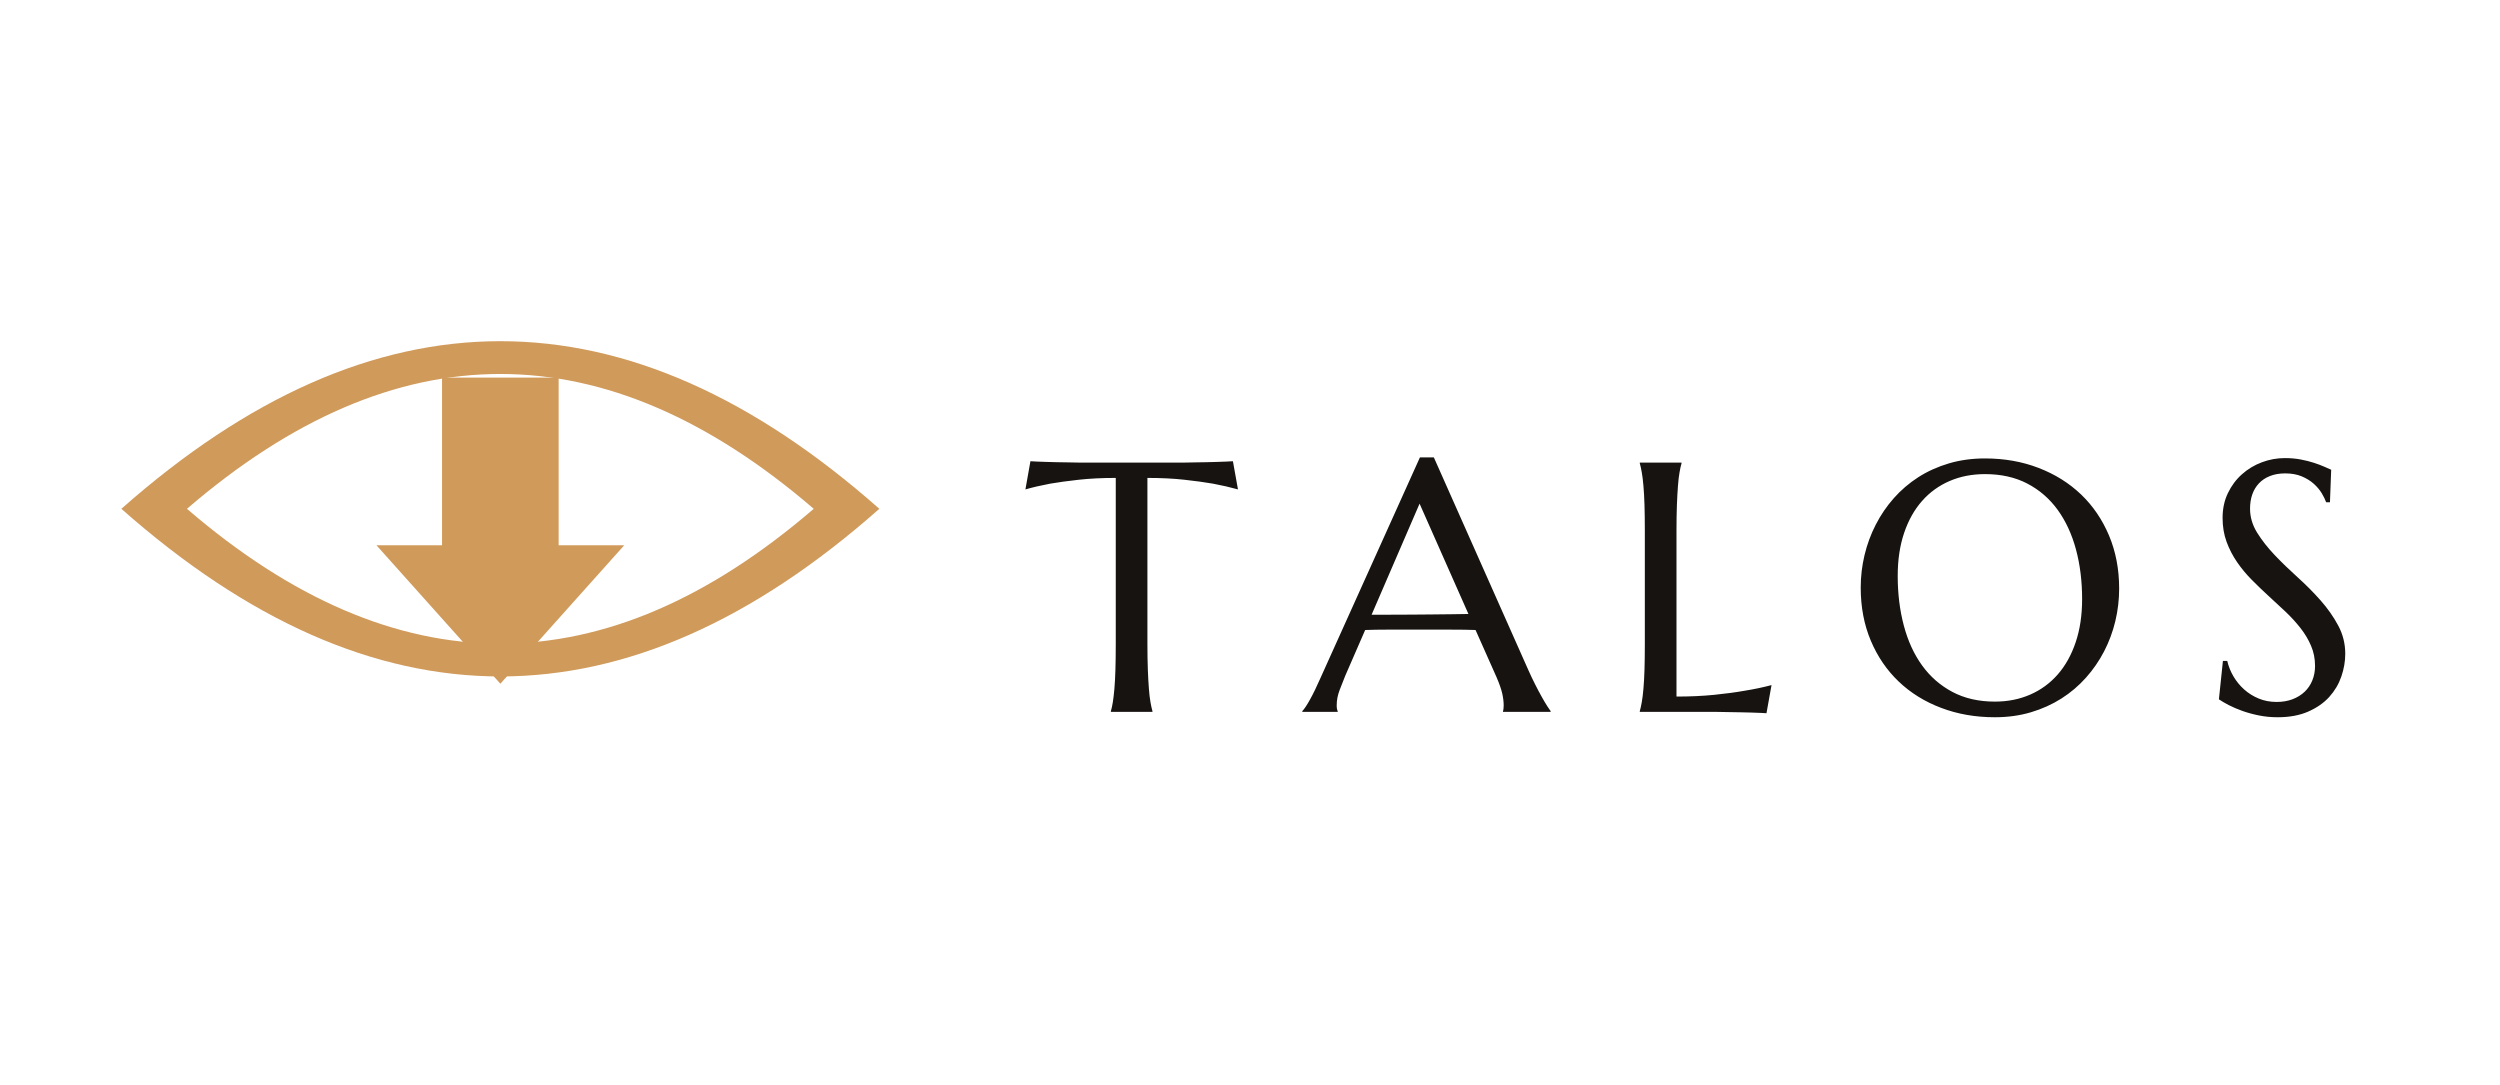
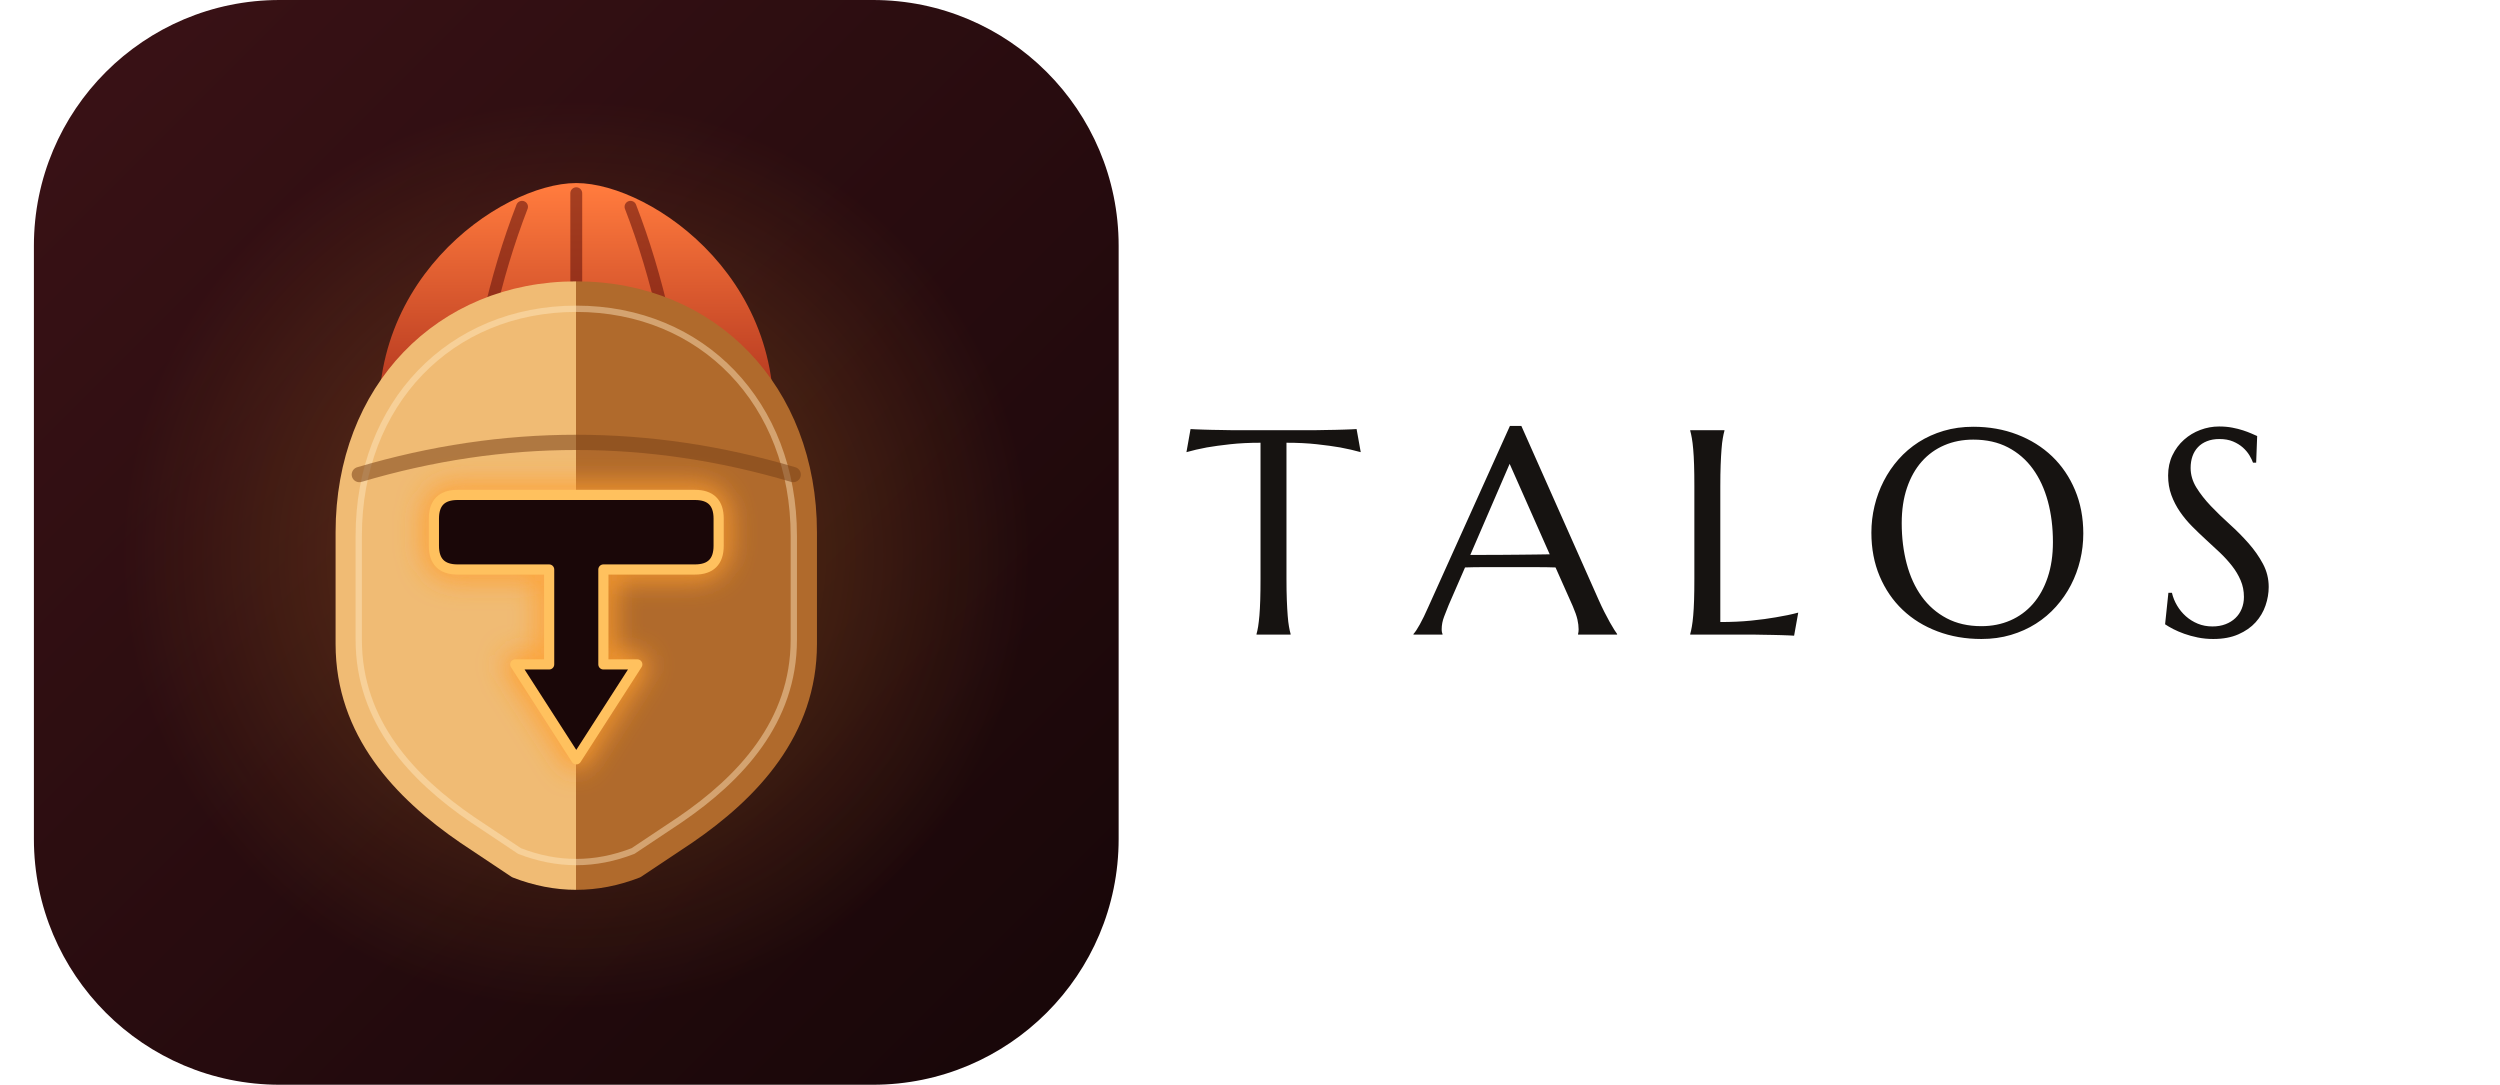
<svg xmlns="http://www.w3.org/2000/svg" viewBox="0 0 590 256">
-   <g transform="translate(8 10) scale(0.86)">
-     <path fill="#D09A5B" fill-rule="evenodd" d="M24 128 Q128 36 232 128 Q128 220 24 128 Z M42 128 Q128 54 214 128 Q128 202 42 128 Z" />
-     <path fill="#D09A5B" d="M112 92h32v46h18L128 176 94 138h18z" />
+   <g transform="translate(8 0) scale(0.5)">
+     <svg viewBox="0 0 512 512" width="512" height="512" role="img" aria-label="Talos">
+       <defs>
+         <linearGradient id="bz" x1="0" y1="0" x2="1" y2="0">
+           <stop offset="0" stop-color="#F0BB74" />
+           <stop offset=".5" stop-color="#F0BB74" />
+           <stop offset=".5" stop-color="#B06A2C" />
+           <stop offset="1" stop-color="#B06A2C" />
+         </linearGradient>
+         <linearGradient id="plume" x1="0" y1="0" x2="0" y2="1">
+           <stop offset="0" stop-color="#FF7A3D" />
+           <stop offset="1" stop-color="#9E2417" />
+         </linearGradient>
+         <linearGradient id="bg" x1="0" y1="0" x2="1" y2="1">
+           <stop offset="0" stop-color="#3B1216" />
+           <stop offset="1" stop-color="#160608" />
+         </linearGradient>
+         <radialGradient id="aura" cx=".5" cy=".5" r=".5">
+           <stop offset="0" stop-color="#FF9F2E" stop-opacity=".30" />
+           <stop offset="1" stop-color="#FF9F2E" stop-opacity="0" />
+         </radialGradient>
+         <filter id="glow" x="-30%" y="-30%" width="160%" height="160%">
+           <feGaussianBlur stdDeviation="8" />
+         </filter>
+       </defs>
+       <rect width="512" height="512" rx="116" fill="url(#bg)" />
+       <circle cx="256" cy="262" r="215" fill="url(#aura)" />
+       <g transform="translate(51.2 59.2) scale(.8)">
+         <path d="M146 196 C128 96 214 38 256 38 C298 38 384 96 366 196 Z" fill="url(#plume)" stroke="url(#plume)" stroke-width="8" stroke-linejoin="round" />
+         <path d="M256 40 V190 M224 48 Q200 110 192 190 M288 48 Q312 110 320 190" fill="none" stroke="#5E0F0A" stroke-opacity=".55" stroke-width="7" stroke-linecap="round" />
+         <path d="M256 96 C336 96 394 156 394 240 V306 C394 358 360 394 322 420 L292 440 Q256 454 220 440 L190 420 C152 394 118 358 118 306 V240 C118 156 176 96 256 96 Z" fill="url(#bz)" stroke="url(#bz)" stroke-width="8" stroke-linejoin="round" />
+         <path d="M256 96 C336 96 394 156 394 240 V306 C394 358 360 394 322 420 L292 440 Q256 454 220 440 L190 420 C152 394 118 358 118 306 V240 C118 156 176 96 256 96 Z" transform="translate(256 270) scale(.93) translate(-256 -270)" fill="none" stroke="#FFE9C4" stroke-opacity=".45" stroke-width="4" stroke-linejoin="round" />
+         <path d="M128 206 Q256 168 384 206" fill="none" stroke="#7A4318" stroke-opacity=".55" stroke-width="9" stroke-linecap="round" />
+         <path d="M186 218 H326 Q340 218 340 232 V248 Q340 262 326 262 H272 V318 H292 L256 374 L220 318 H240 V262 H186 Q172 262 172 248 V232 Q172 218 186 218 Z" fill="none" stroke="#FF9F2E" stroke-width="12" stroke-linejoin="round" filter="url(#glow)" />
+         <path d="M186 218 H326 Q340 218 340 232 V248 Q340 262 326 262 H272 V318 H292 L256 374 L220 318 H240 V262 H186 Q172 262 172 248 V232 Q172 218 186 218 Z" fill="#1A0708" stroke="#FFC15E" stroke-width="6" stroke-linejoin="round" />
+       </g>
+     </svg>
  </g>
-   <g transform="translate(242 0)">
+   <g transform="translate(280 12) scale(0.82)">
    <g fill="#161311">
      <path d="M21.32 112.79Q16.48 112.79 12.59 113.22Q8.69 113.65 5.86 114.14Q2.58 114.76 0.0 115.5L1.18 108.85Q1.68 108.89 2.66 108.93Q3.65 108.97 4.86 109.01Q6.07 109.06 7.40 109.08Q8.73 109.10 9.92 109.12Q11.11 109.14 12.03 109.16Q12.96 109.18 13.37 109.18H36.79Q37.20 109.18 38.12 109.16Q39.04 109.14 40.23 109.12Q41.42 109.10 42.75 109.08Q44.09 109.06 45.30 109.01Q46.51 108.97 47.49 108.93Q48.48 108.89 48.97 108.85L50.16 115.5Q47.53 114.76 44.25 114.14Q41.42 113.65 37.52 113.22Q33.63 112.79 28.79 112.79V151.96Q28.79 155.44 28.89 158.05Q28.99 160.65 29.14 162.54Q29.28 164.43 29.51 165.70Q29.73 166.97 29.98 167.83V168.0H20.17V167.83Q20.42 166.97 20.63 165.70Q20.83 164.43 21.0 162.54Q21.16 160.65 21.24 158.05Q21.32 155.44 21.32 151.96Z M112.71 168.0V167.83Q112.79 167.63 112.83 167.22Q112.87 166.81 112.87 166.48Q112.87 165.21 112.53 163.67Q112.18 162.13 111.19 159.83L106.23 148.68Q103.93 148.59 100.12 148.59Q96.30 148.59 91.87 148.59Q88.63 148.59 85.62 148.59Q82.60 148.59 80.18 148.68L75.47 159.50Q74.85 161.02 74.16 162.83Q73.46 164.63 73.46 166.48Q73.46 167.01 73.54 167.36Q73.62 167.71 73.70 167.83V168.0H65.34V167.83Q66.08 167.05 67.18 165.06Q68.29 163.07 69.60 160.08L93.10 107.95H96.39L118.66 158.07Q119.44 159.83 120.28 161.49Q121.12 163.16 121.86 164.47Q122.59 165.78 123.17 166.68Q123.74 167.58 123.95 167.83V168.0ZM86.13 145.07Q88.51 145.07 91.01 145.05Q93.51 145.03 95.91 145.01Q98.31 144.99 100.53 144.96Q102.74 144.94 104.55 144.90L93.02 118.86L81.70 145.07Z M153.65 164.39Q158.49 164.39 162.55 163.98Q166.61 163.57 169.64 163.03Q173.17 162.46 176.08 161.68L174.89 168.32Q174.40 168.28 173.42 168.24Q172.43 168.20 171.22 168.16Q170.01 168.12 168.68 168.10Q167.35 168.08 166.16 168.06Q164.97 168.04 164.04 168.02Q163.12 168.0 162.71 168.0H144.99V167.83Q145.24 166.97 145.46 165.70Q145.69 164.43 145.85 162.54Q146.02 160.65 146.10 158.05Q146.18 155.44 146.18 151.96V125.26Q146.18 121.77 146.10 119.17Q146.02 116.56 145.85 114.65Q145.69 112.75 145.46 111.48Q145.24 110.20 144.99 109.34V109.18H154.84V109.34Q154.59 110.20 154.37 111.48Q154.14 112.75 154.00 114.65Q153.85 116.56 153.75 119.17Q153.65 121.77 153.65 125.26Z M226.45 108.19Q233.30 108.19 239.11 110.43Q244.91 112.66 249.14 116.70Q253.36 120.75 255.74 126.41Q258.12 132.07 258.12 138.91Q258.12 142.81 257.22 146.58Q256.31 150.36 254.57 153.72Q252.83 157.08 250.28 159.94Q247.74 162.79 244.48 164.86Q241.22 166.93 237.28 168.10Q233.34 169.27 228.79 169.27Q221.94 169.27 216.14 167.07Q210.33 164.88 206.11 160.86Q201.89 156.84 199.51 151.20Q197.13 145.56 197.13 138.67Q197.13 134.77 198.03 131.00Q198.93 127.23 200.68 123.82Q202.42 120.42 204.94 117.57Q207.46 114.72 210.72 112.62Q213.99 110.53 217.94 109.36Q221.90 108.19 226.45 108.19ZM228.79 165.58Q233.34 165.58 237.12 163.93Q240.89 162.29 243.62 159.18Q246.35 156.06 247.86 151.57Q249.38 147.08 249.38 141.38Q249.38 135.06 247.93 129.67Q246.47 124.27 243.60 120.31Q240.73 116.36 236.44 114.12Q232.16 111.89 226.45 111.89Q221.90 111.89 218.13 113.51Q214.35 115.13 211.63 118.20Q208.90 121.28 207.38 125.75Q205.86 130.22 205.86 135.92Q205.86 142.20 207.30 147.63Q208.74 153.07 211.61 157.04Q214.48 161.02 218.78 163.30Q223.09 165.58 228.79 165.58Z M307.87 118.53H306.97Q306.64 117.59 305.93 116.40Q305.21 115.21 304.04 114.16Q302.87 113.12 301.21 112.42Q299.55 111.72 297.29 111.72Q295.28 111.72 293.72 112.34Q292.16 112.95 291.12 114.06Q290.07 115.17 289.54 116.68Q289.01 118.20 289.01 120.05Q289.01 123.00 290.67 125.69Q292.33 128.37 294.83 131.00Q297.33 133.62 300.25 136.25Q303.16 138.87 305.66 141.70Q308.16 144.53 309.82 147.63Q311.48 150.73 311.48 154.30Q311.48 156.96 310.56 159.65Q309.64 162.33 307.71 164.47Q305.78 166.60 302.75 167.93Q299.71 169.27 295.53 169.27Q293.19 169.27 291.08 168.84Q288.97 168.41 287.18 167.77Q285.40 167.13 283.98 166.40Q282.57 165.66 281.66 165.04L282.61 155.98H283.63Q284.08 157.91 285.11 159.65Q286.14 161.39 287.63 162.72Q289.13 164.06 291.06 164.86Q292.99 165.66 295.28 165.66Q297.37 165.66 299.04 165.02Q300.70 164.39 301.89 163.26Q303.08 162.13 303.71 160.57Q304.35 159.01 304.35 157.17Q304.35 154.58 303.40 152.39Q302.46 150.19 300.92 148.23Q299.38 146.26 297.44 144.41Q295.49 142.57 293.44 140.70Q291.39 138.83 289.44 136.86Q287.49 134.90 285.95 132.66Q284.41 130.42 283.47 127.86Q282.53 125.30 282.53 122.22Q282.53 118.98 283.78 116.38Q285.03 113.77 287.10 111.93Q289.17 110.08 291.80 109.10Q294.42 108.11 297.21 108.11Q299.26 108.11 300.98 108.44Q302.71 108.77 304.08 109.22Q305.45 109.67 306.48 110.12Q307.50 110.57 308.16 110.86Z" />
    </g>
  </g>
</svg>
